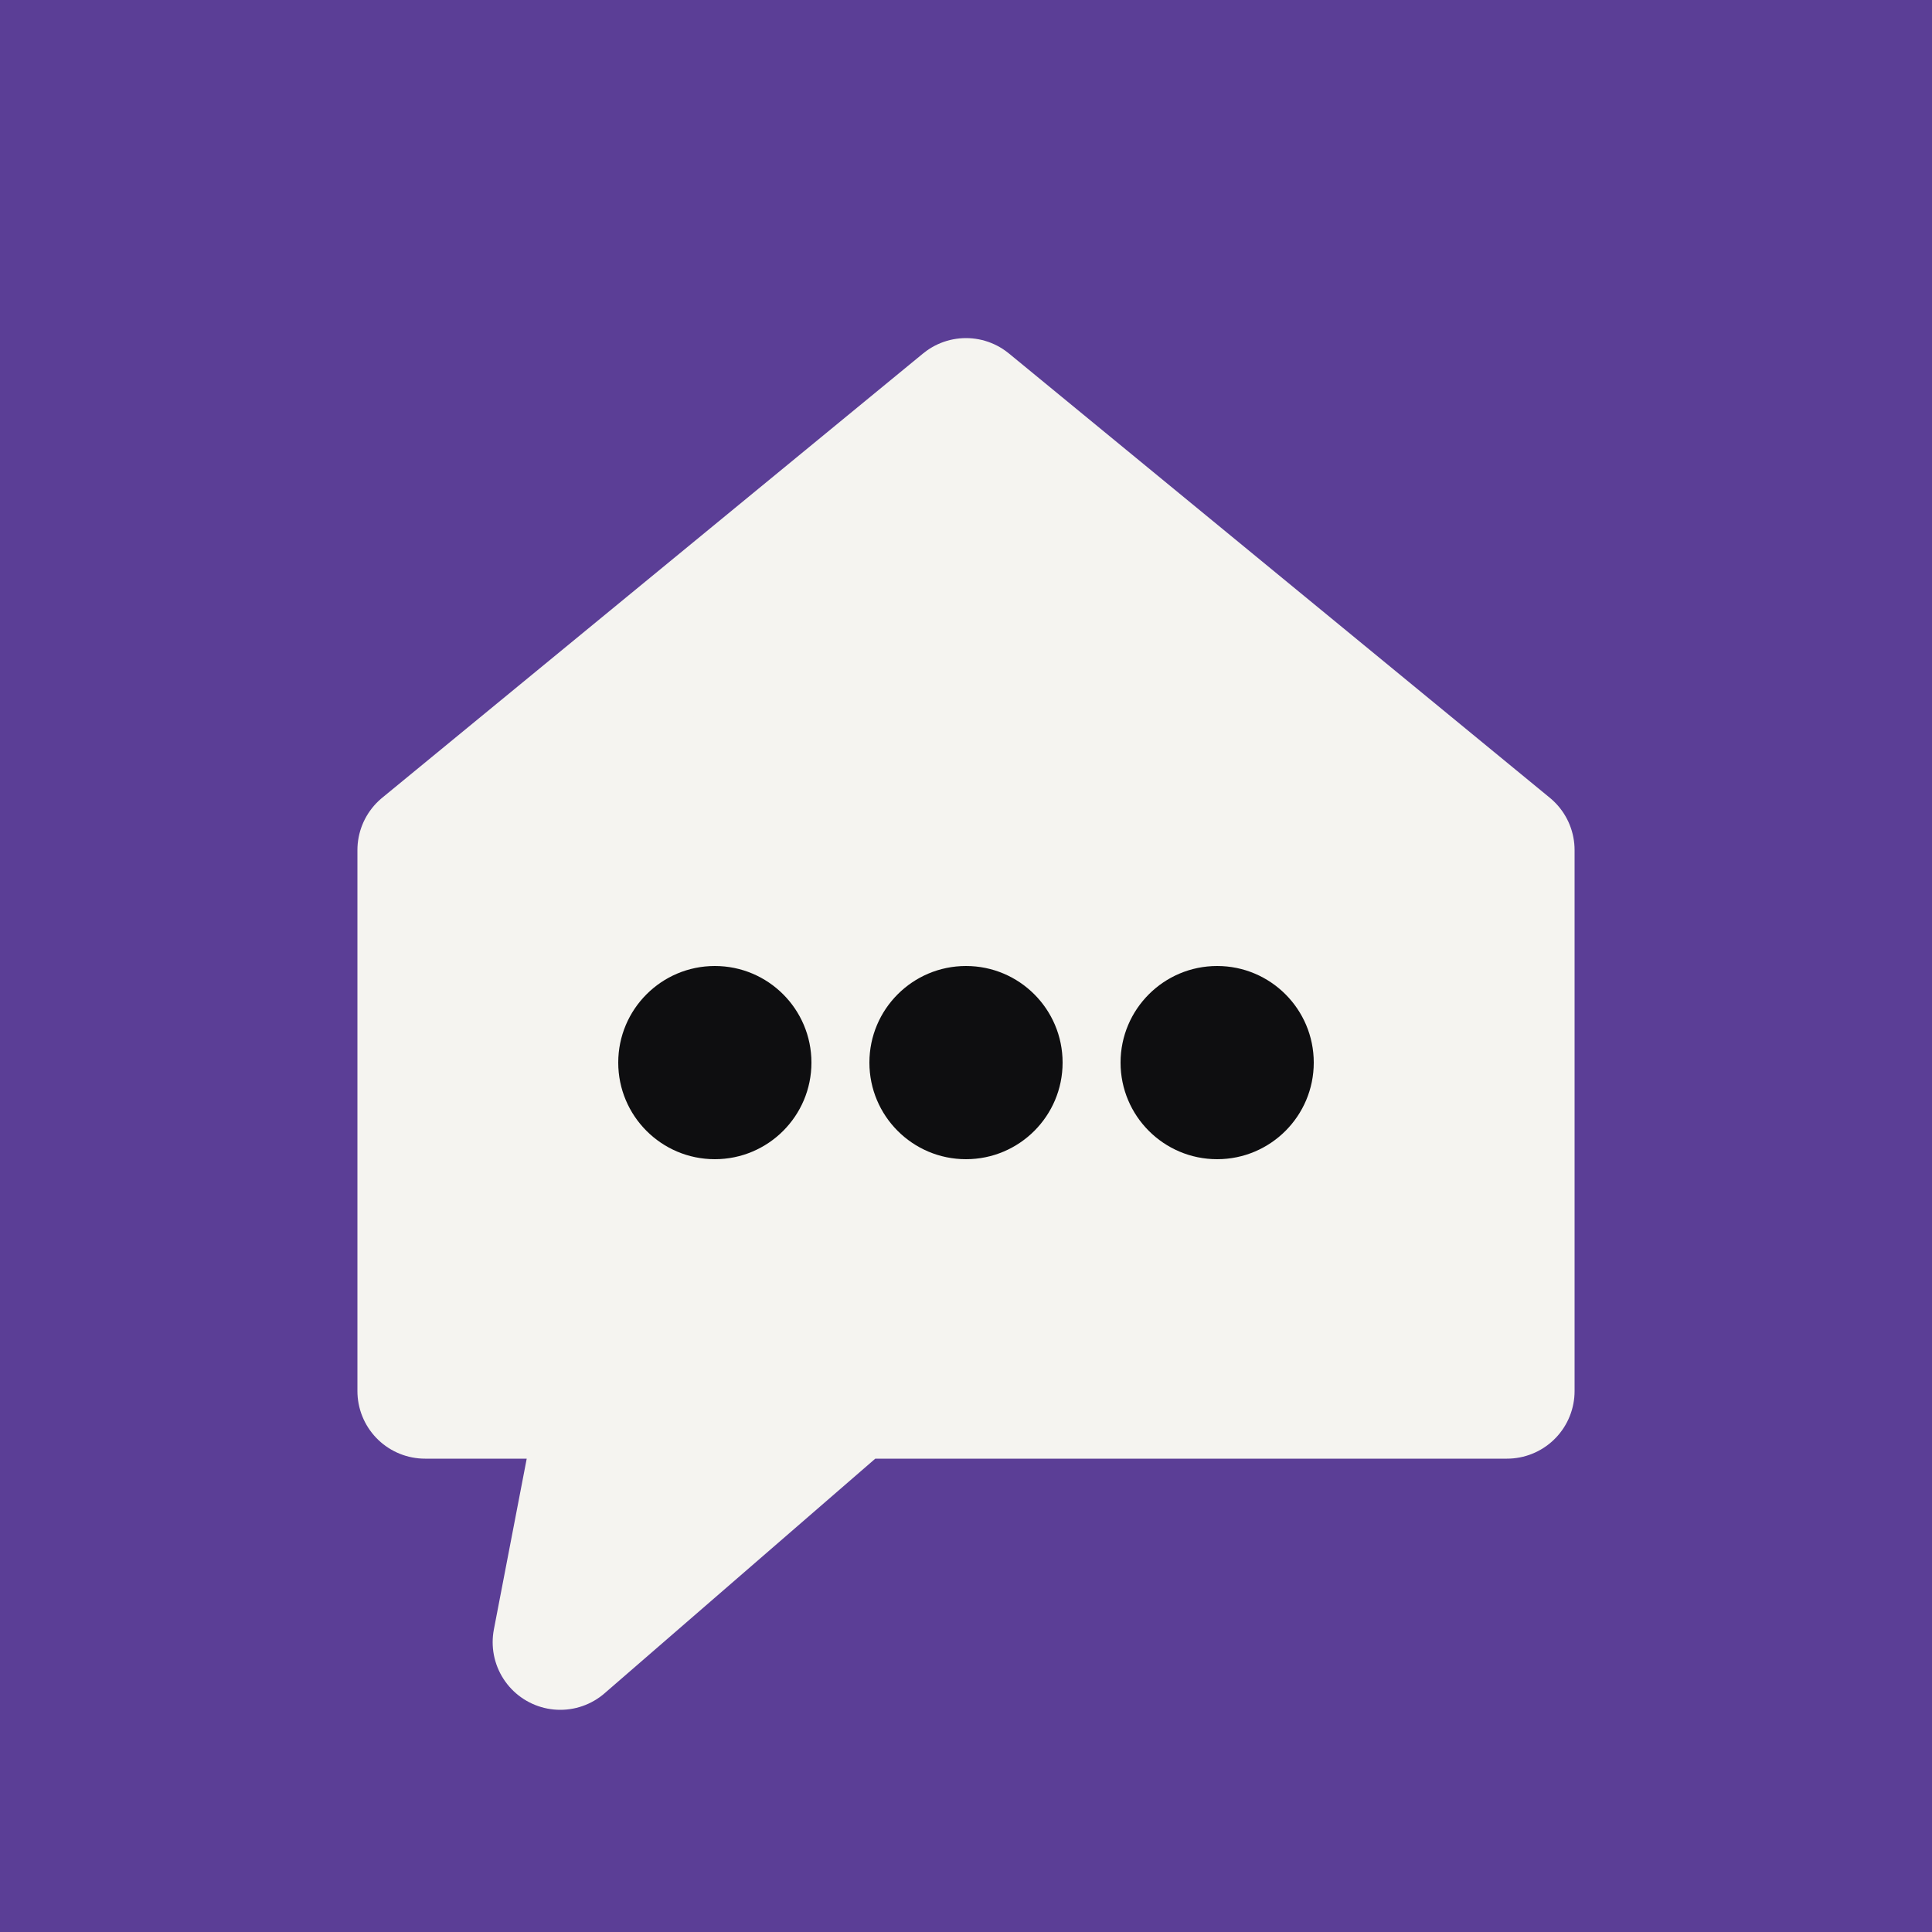
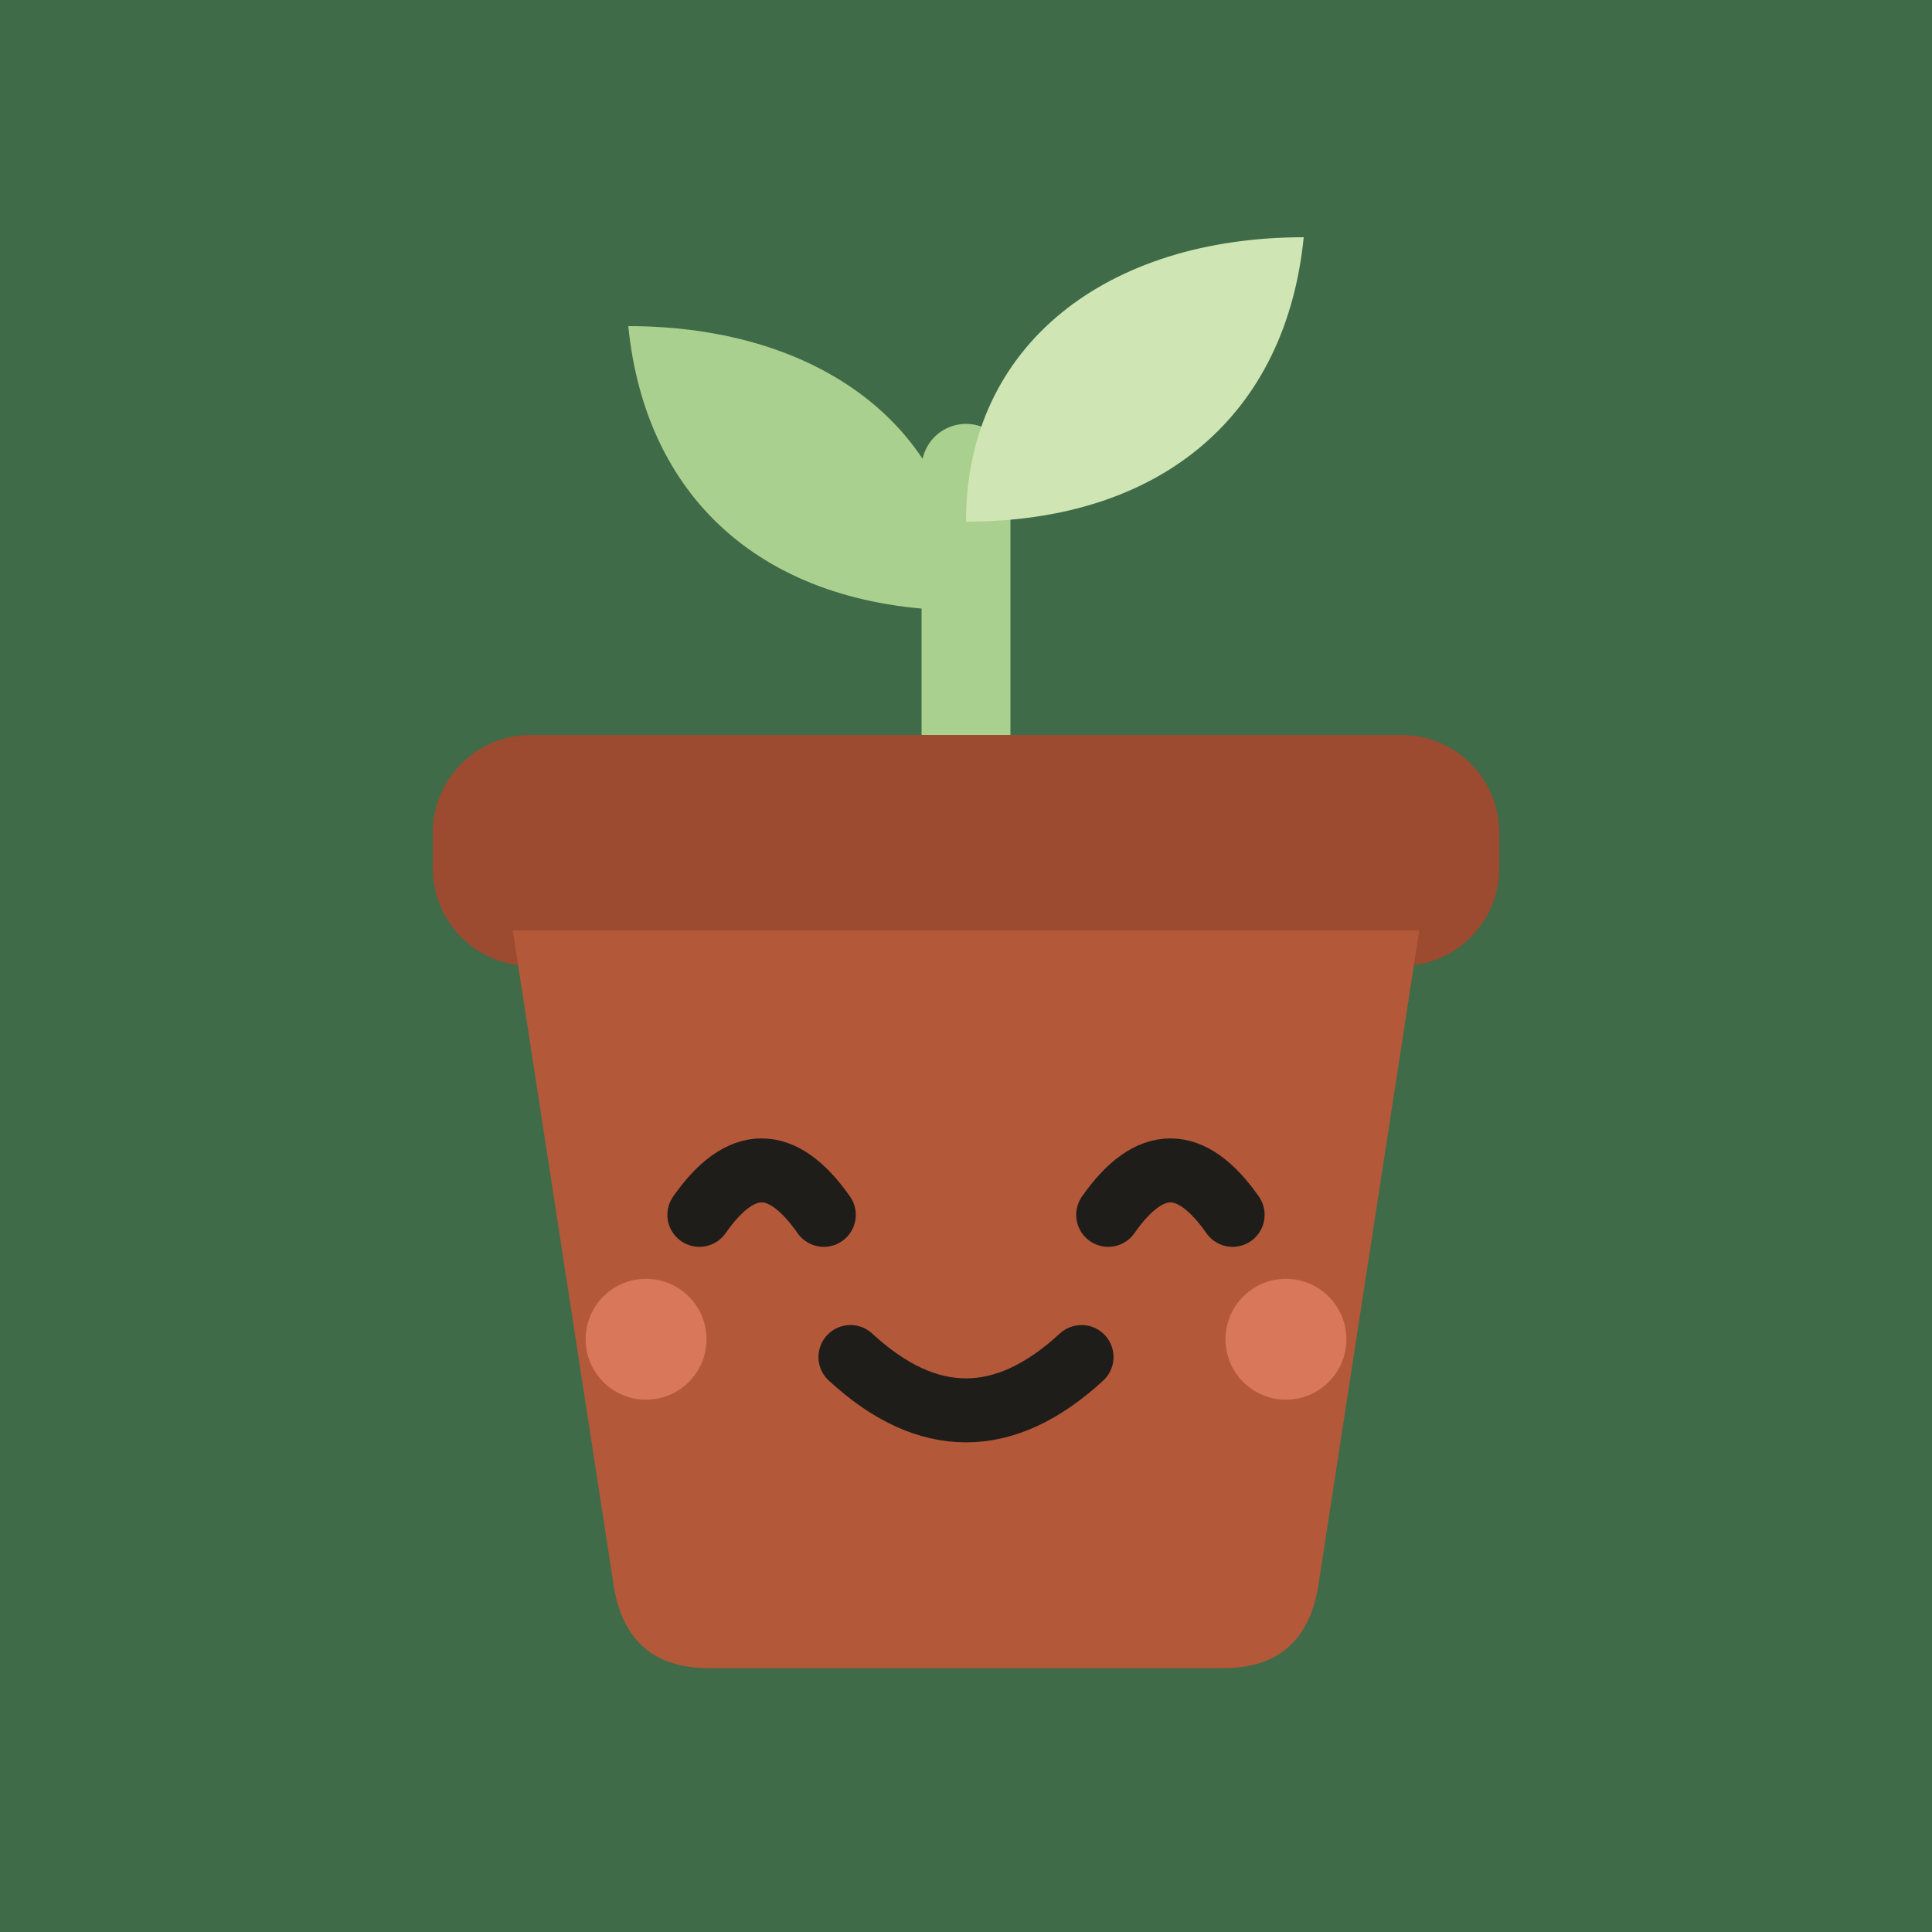
<svg xmlns="http://www.w3.org/2000/svg" viewBox="0 0 100 100">
-   <rect width="100" height="100" fill="#5B3E96" />
-   <path d="M50 21 L78 44 L78 72 L44 72 L29 85 L31.5 72 L22 72 L22 44 Z" fill="#F5F4F0" stroke="#F5F4F0" stroke-width="7" stroke-linejoin="round" />
-   <circle cx="37" cy="55" r="5" fill="#0E0E10" />
-   <circle cx="50" cy="55" r="5" fill="#0E0E10" />
-   <circle cx="63" cy="55" r="5" fill="#0E0E10" />
+   <rect width="100" height="100" fill="#3F6B48" />
+   <g transform="translate(50 50) scale(0.92) translate(-50 -50)">
+     <path d="M50 39 V22" stroke="#A9D08E" stroke-width="5" stroke-linecap="round" fill="none" />
+     <path d="M50 30 C39 30 32 24 31 14 C42 14 50 20 50 30 Z" fill="#A9D08E" />
+     <path d="M50 25 C61 25 68 19 69 9 C58 9 50 15 50 25 Z" fill="#CFE6B4" />
+     <rect x="20" y="37" width="60" height="13" rx="5.5" fill="#9C4A30" />
+     <path d="M24.5 48 H75.5 L69.8 85 Q69 89.5 64.5 89.5 H35.5 Q31 89.5 30.2 85 Z" fill="#B4583A" />
+     <path d="M35 64 Q38.5 59 42 64" stroke="#1F1D1A" stroke-width="3.6" stroke-linecap="round" fill="none" />
+     <path d="M58 64 Q61.5 59 65 64" stroke="#1F1D1A" stroke-width="3.6" stroke-linecap="round" fill="none" />
+     <path d="M43.5 72 Q50 78 56.5 72" stroke="#1F1D1A" stroke-width="3.6" stroke-linecap="round" fill="none" />
+     <circle cx="32" cy="71" r="3.4" fill="#D9775B" />
+     <circle cx="68" cy="71" r="3.4" fill="#D9775B" />
+   </g>
</svg>
